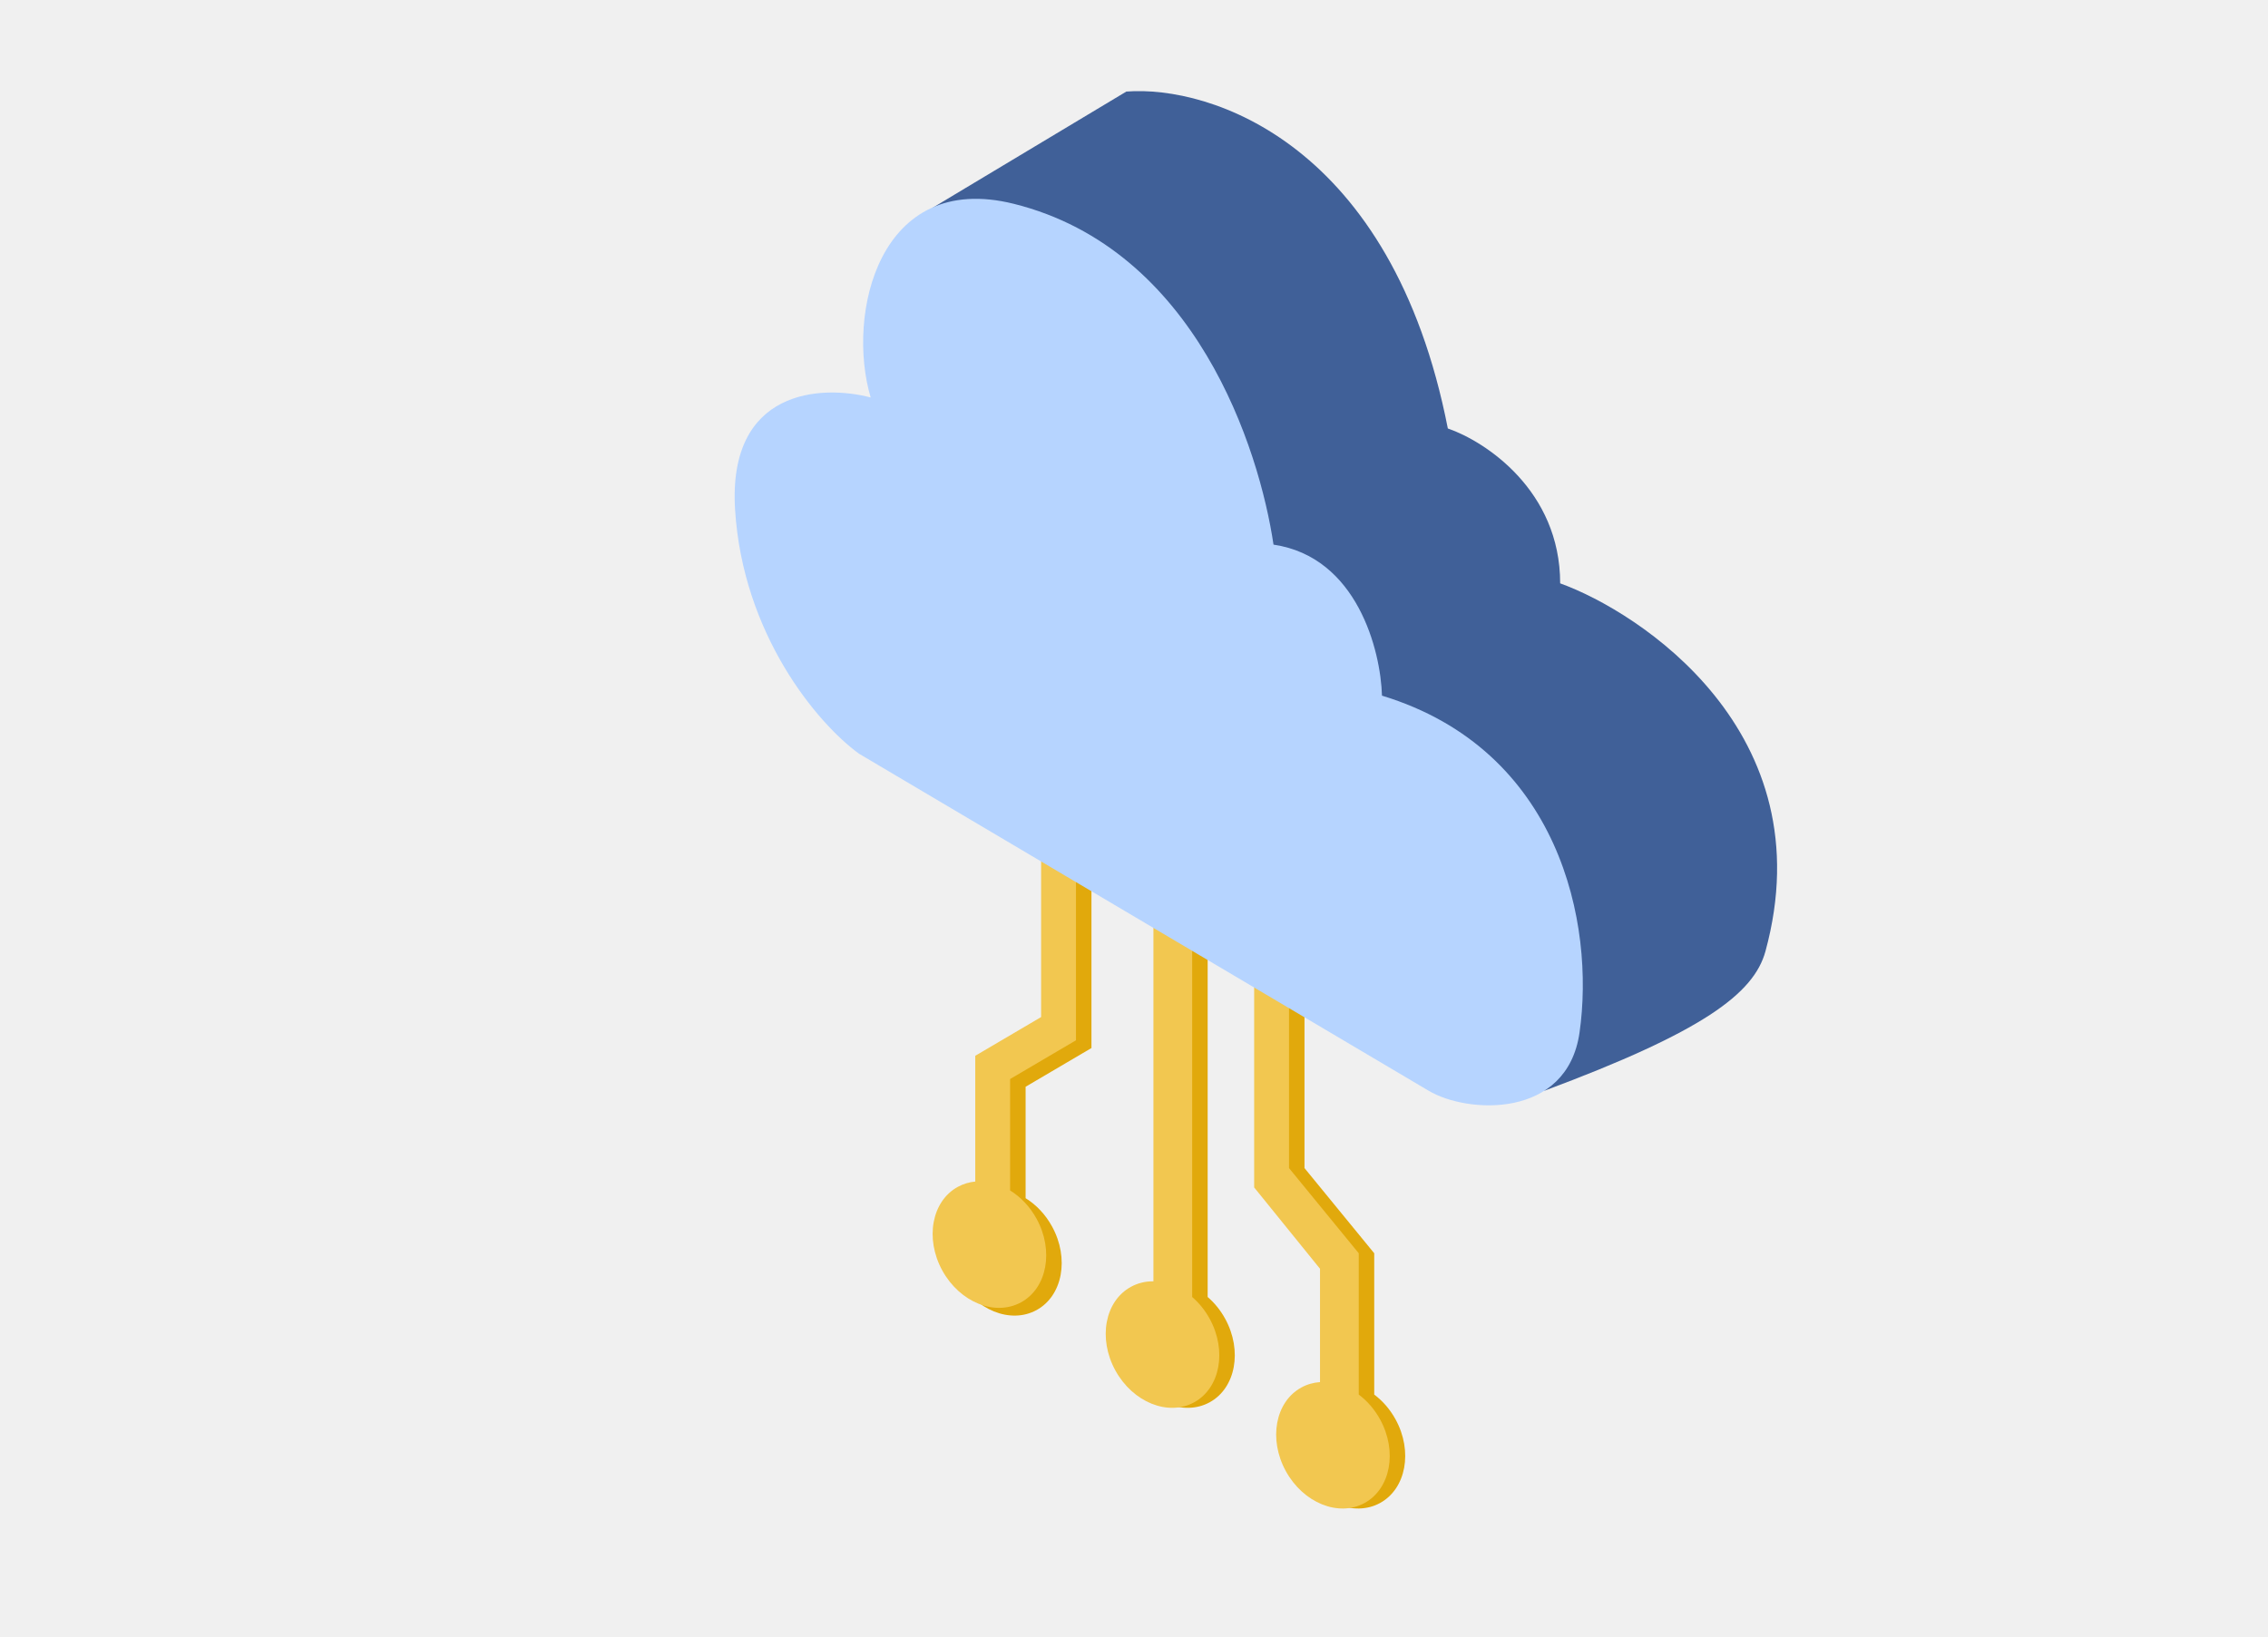
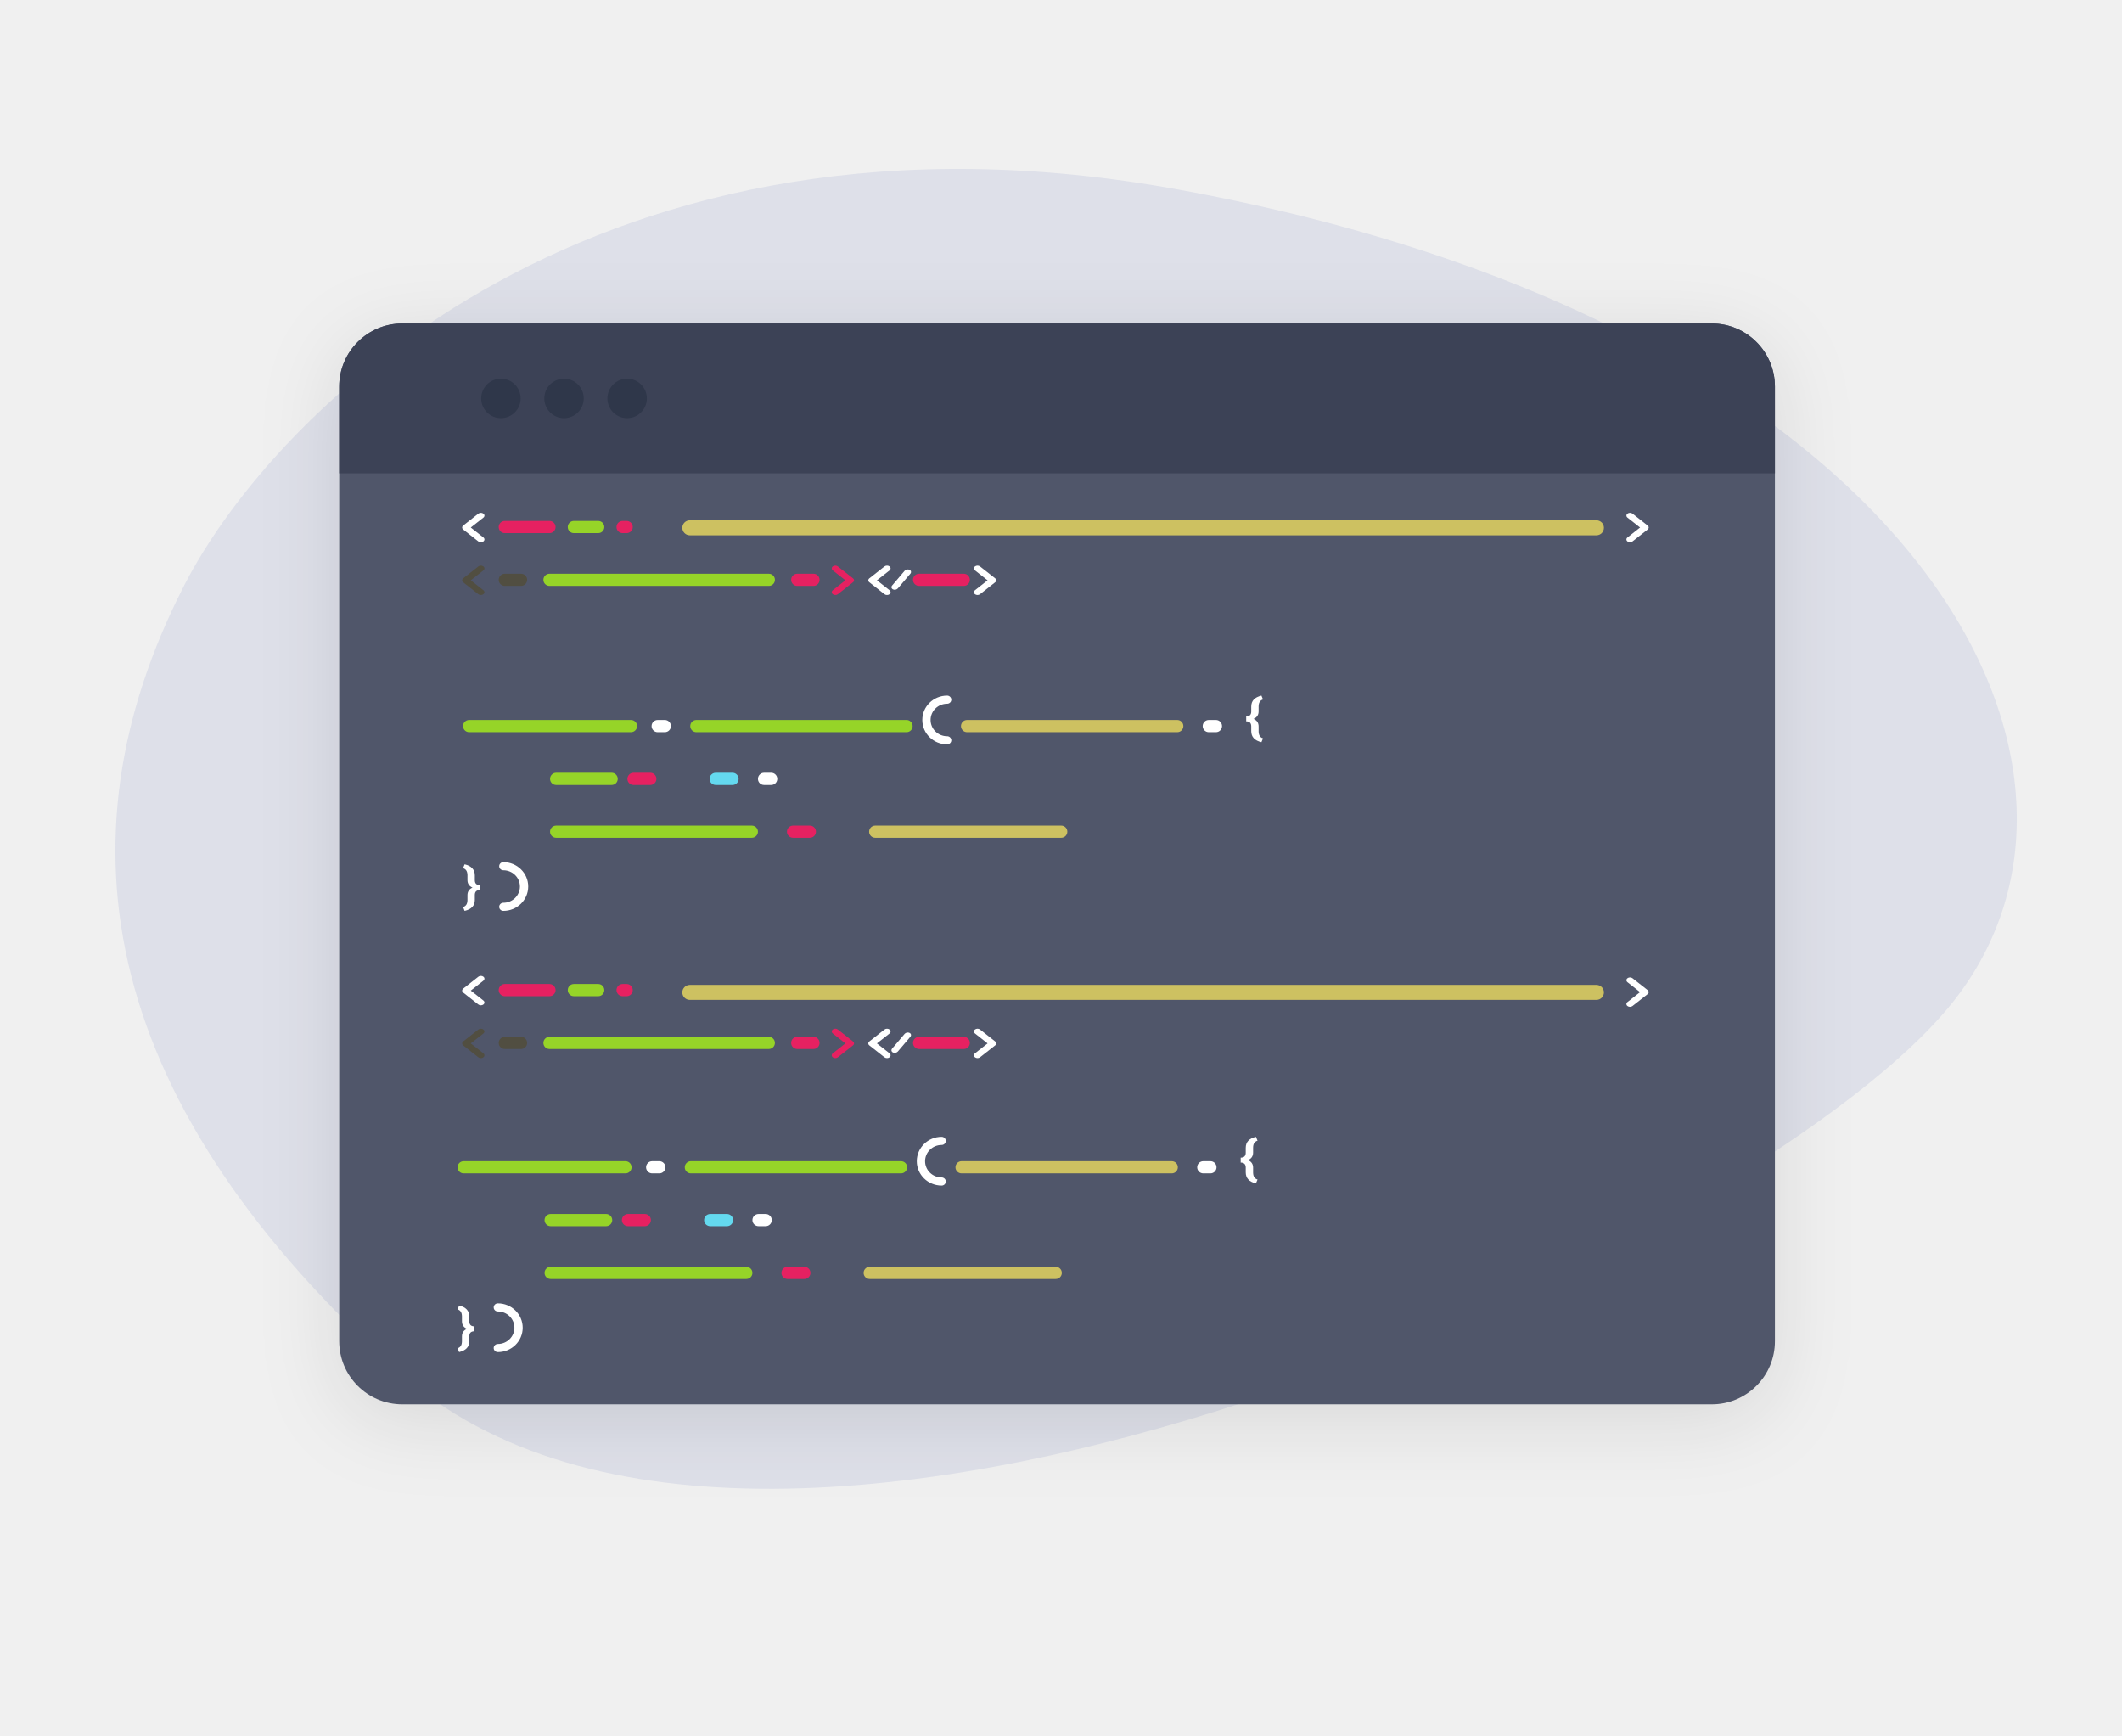
- <svg xmlns="http://www.w3.org/2000/svg" width="115" height="83" viewBox="0 0 115 83" fill="none">
-   <rect x="24.961" width="61.512" height="9.115" rx="4.557" fill="#F0F0F0" />
-   <rect x="94.496" width="11.589" height="9.115" rx="4.557" fill="#F0F0F0" />
-   <rect x="32.093" y="18.23" width="82.907" height="9.115" rx="4.557" fill="#F0F0F0" />
-   <path fill-rule="evenodd" clip-rule="evenodd" d="M52.497 18.229H84.789C82.272 18.229 80.232 16.189 80.232 13.672C80.232 11.155 82.272 9.115 84.789 9.115H52.497C55.014 9.115 57.054 11.155 57.054 13.672C57.054 16.189 55.014 18.229 52.497 18.229Z" fill="#F0F0F0" />
-   <rect x="98.062" y="45.573" width="98.062" height="9.115" rx="4.557" transform="rotate(-180 98.0622 45.5732)" fill="#F0F0F0" />
-   <rect x="96.279" y="63.803" width="89.147" height="9.115" rx="4.557" transform="rotate(-180 96.2792 63.8027)" fill="#F0F0F0" />
-   <rect x="95.387" y="82.032" width="52.597" height="9.115" rx="4.557" transform="rotate(-180 95.3873 82.0317)" fill="#F0F0F0" />
-   <path fill-rule="evenodd" clip-rule="evenodd" d="M53.489 68.36C53.489 70.875 51.452 72.914 48.938 72.918L94.396 72.918C94.397 72.918 94.399 72.918 94.4 72.918L81.224 72.918C78.707 72.918 76.667 70.877 76.667 68.36C76.667 65.845 78.705 63.805 81.22 63.803L36.65 63.803L36.644 63.803L48.931 63.803C51.448 63.803 53.489 65.843 53.489 68.36Z" fill="#F0F0F0" />
-   <path fill-rule="evenodd" clip-rule="evenodd" d="M86.472 27.345C86.439 27.344 86.405 27.344 86.372 27.344L28.626 27.344L28.622 27.344L37.341 27.344C39.858 27.344 41.898 29.384 41.898 31.901C41.898 34.418 39.858 36.459 37.341 36.459L86.372 36.459C86.405 36.459 86.439 36.458 86.472 36.457C84.001 36.404 82.014 34.385 82.014 31.901C82.014 29.418 84.001 27.398 86.472 27.345Z" fill="#F0F0F0" />
-   <path fill-rule="evenodd" clip-rule="evenodd" d="M79.441 45.573L0.1 45.573L0.096 45.573L21.295 45.573C23.812 45.573 25.853 47.614 25.853 50.131C25.853 52.648 23.812 54.688 21.295 54.688L79.441 54.688C76.924 54.688 74.884 52.648 74.884 50.131C74.884 47.614 76.924 45.573 79.441 45.573Z" fill="#F0F0F0" />
-   <path d="M57.111 4.644L47.291 10.536L47.094 25.856L78.323 55.318C86.337 52.332 88.929 50.408 89.519 48.247C92.552 37.125 83.103 31.029 79.109 29.588C79.109 24.874 75.312 22.387 73.413 21.732C70.585 7.276 61.367 4.317 57.111 4.644Z" fill="#406098" />
-   <path fill-rule="evenodd" clip-rule="evenodd" d="M53.576 43.533V51.979L50.237 53.943V60.322C49.929 60.351 49.63 60.439 49.351 60.592C48.031 61.315 47.678 63.212 48.564 64.83C49.45 66.447 51.239 67.171 52.559 66.448C53.88 65.725 54.232 63.827 53.346 62.21C53.006 61.589 52.533 61.1 52.004 60.773V55.121L55.343 53.157V44.908L53.576 43.533Z" fill="#E1A90C" />
-   <path fill-rule="evenodd" clip-rule="evenodd" d="M61.235 65.785C61.579 66.08 61.884 66.452 62.123 66.888C63.008 68.505 62.656 70.403 61.336 71.126C60.015 71.849 58.226 71.125 57.34 69.508C56.455 67.891 56.807 65.993 58.127 65.27C58.484 65.075 58.874 64.985 59.271 64.989V46.676L61.235 47.854V65.785Z" fill="#E1A90C" />
-   <path fill-rule="evenodd" clip-rule="evenodd" d="M66.145 50.604V59.246L69.681 63.567V70.734C70.104 71.051 70.48 71.477 70.764 71.995C71.65 73.612 71.297 75.509 69.977 76.233C68.656 76.956 66.867 76.231 65.981 74.614C65.096 72.997 65.448 71.1 66.769 70.376C67.066 70.213 67.387 70.124 67.716 70.101V64.353L64.378 60.228V49.229L66.145 50.604Z" fill="#E1A90C" />
-   <path fill-rule="evenodd" clip-rule="evenodd" d="M52.79 43.141V51.586L49.451 53.55V59.929C49.144 59.958 48.844 60.047 48.566 60.199C47.245 60.922 46.892 62.82 47.778 64.437C48.664 66.054 50.453 66.779 51.773 66.055C53.094 65.332 53.447 63.435 52.561 61.818C52.221 61.197 51.747 60.707 51.218 60.381V54.729L54.557 52.765V44.516L52.79 43.141Z" fill="#F2C750" />
-   <path fill-rule="evenodd" clip-rule="evenodd" d="M60.45 65.785C60.793 66.08 61.098 66.452 61.337 66.888C62.223 68.505 61.87 70.403 60.55 71.126C59.229 71.849 57.44 71.125 56.554 69.508C55.669 67.891 56.021 65.993 57.342 65.27C57.698 65.075 58.088 64.985 58.485 64.989V46.676L60.45 47.854V65.785Z" fill="#F2C750" />
-   <path fill-rule="evenodd" clip-rule="evenodd" d="M65.36 50.604V59.246L68.896 63.567V70.734C69.319 71.051 69.695 71.477 69.979 71.995C70.865 73.612 70.512 75.509 69.192 76.233C67.871 76.956 66.082 76.231 65.197 74.614C64.311 72.997 64.663 71.1 65.984 70.376C66.281 70.213 66.602 70.124 66.932 70.101V64.353L63.593 60.228V49.229L65.36 50.604Z" fill="#F2C750" />
-   <path d="M37.273 25.856C36.89 19.722 41.66 19.506 44.148 20.16C42.904 15.97 44.54 8.621 51.415 10.34C60.646 12.648 63.854 22.779 64.574 27.624C68.817 28.252 70.008 32.992 70.074 35.284C79.109 38.034 80.876 46.872 80.091 52.371C79.462 56.771 74.395 56.496 72.431 55.318L43.558 38.23C41.398 36.659 37.666 32.141 37.273 25.856Z" fill="#B6D4FF" />
+ <svg xmlns="http://www.w3.org/2000/svg" width="269" height="220" viewBox="0 0 269 220" fill="none">
+   <path d="M149.447 24.037C76.016 10.62 34.784 51.894 23.347 74.208C6.591 106.9 13.095 140.186 50.671 173.987C97.641 216.238 224.67 157.207 248.083 126.349C271.496 95.492 241.236 40.808 149.447 24.037Z" fill="#DEE0E9" />
+   <g filter="url(#filter0_d)">
+     <rect x="43" y="41" width="182" height="137" rx="8" fill="#50566A" />
+     <path fill-rule="evenodd" clip-rule="evenodd" d="M59.68 66.865L61.279 68.123C61.456 68.262 61.456 68.487 61.279 68.626C61.102 68.765 60.816 68.765 60.639 68.626L58.72 67.117C58.543 66.978 58.543 66.753 58.72 66.614C58.724 66.61 58.728 66.607 58.733 66.604L60.64 65.105C60.816 64.966 61.103 64.966 61.28 65.105C61.456 65.244 61.456 65.469 61.28 65.608L59.68 66.865Z" fill="white" />
+     <path fill-rule="evenodd" clip-rule="evenodd" d="M207.907 66.864L206.308 65.607C206.132 65.468 206.132 65.243 206.308 65.104C206.485 64.965 206.771 64.965 206.948 65.104L208.867 66.613C209.044 66.752 209.044 66.977 208.867 67.116C208.863 67.12 208.858 67.124 208.853 67.127L206.947 68.625C206.771 68.764 206.484 68.764 206.308 68.625C206.131 68.486 206.131 68.261 206.308 68.122L207.907 66.864Z" fill="white" />
+     <rect x="63.221" y="66.03" width="7.208" height="1.545" rx="0.772" fill="#E62161" />
+     <path fill-rule="evenodd" clip-rule="evenodd" d="M111.166 73.559L112.765 74.816C112.942 74.955 112.942 75.18 112.765 75.319C112.588 75.458 112.302 75.458 112.125 75.319L110.206 73.81C110.029 73.671 110.029 73.446 110.206 73.307C110.211 73.303 110.216 73.299 110.221 73.295L112.126 71.798C112.303 71.659 112.589 71.659 112.766 71.798C112.942 71.937 112.942 72.162 112.766 72.301L111.166 73.559Z" fill="white" />
+     <rect width="3.255" height="0.814" rx="0.407" transform="matrix(0.647527 -0.762043 0.893357 0.449347 112.83 74.5237)" fill="white" />
+     <path fill-rule="evenodd" clip-rule="evenodd" d="M125.194 73.558L123.595 72.301C123.418 72.162 123.418 71.937 123.595 71.798C123.772 71.659 124.058 71.659 124.235 71.798L126.154 73.307C126.331 73.445 126.331 73.671 126.154 73.81C126.149 73.814 126.144 73.818 126.139 73.821L124.234 75.319C124.058 75.457 123.771 75.457 123.594 75.319C123.418 75.18 123.418 74.954 123.594 74.816L125.194 73.558Z" fill="white" />
+     <rect x="115.738" y="72.724" width="7.208" height="1.545" rx="0.772" fill="#E62161" />
+     <path fill-rule="evenodd" clip-rule="evenodd" d="M59.679 73.559L61.278 74.816C61.455 74.955 61.455 75.18 61.278 75.319C61.102 75.458 60.815 75.458 60.639 75.319L58.719 73.81C58.542 73.671 58.542 73.446 58.719 73.307C58.724 73.303 58.73 73.299 58.735 73.295L60.639 71.798C60.816 71.659 61.102 71.659 61.279 71.798C61.456 71.937 61.456 72.162 61.279 72.301L59.679 73.559Z" fill="#514E41" />
+     <path fill-rule="evenodd" clip-rule="evenodd" d="M107.171 73.558L105.572 72.301C105.396 72.162 105.396 71.937 105.572 71.798C105.749 71.659 106.035 71.659 106.212 71.798L108.131 73.307C108.308 73.445 108.308 73.671 108.131 73.81C108.126 73.814 108.12 73.818 108.114 73.822L106.211 75.319C106.034 75.457 105.748 75.457 105.571 75.319C105.395 75.18 105.395 74.954 105.571 74.816L107.171 73.558Z" fill="#E62161" />
+     <rect x="63.221" y="72.724" width="3.604" height="1.545" rx="0.772" fill="#514E41" />
+     <rect x="100.291" y="72.724" width="3.604" height="1.545" rx="0.772" fill="#E62161" />
+     <rect x="68.885" y="72.724" width="29.348" height="1.545" rx="0.772" fill="#96D428" />
+     <rect x="71.974" y="66.03" width="4.634" height="1.545" rx="0.772" fill="#96D428" />
+     <rect x="86.495" y="65.95" width="116.83" height="1.9" rx="0.95" fill="#CDC161" />
+     <rect x="78.153" y="66.03" width="2.059" height="1.545" rx="0.772" fill="#E62161" />
+     <rect x="79.534" y="97.953" width="3.677" height="1.545" rx="0.772" fill="#E62161" />
+     <rect x="99.759" y="104.646" width="3.677" height="1.545" rx="0.772" fill="#E62161" />
+     <rect x="89.954" y="97.953" width="3.677" height="1.545" rx="0.772" fill="#64D9EF" />
+     <rect x="69.73" y="97.953" width="8.58" height="1.545" rx="0.772" fill="#96D428" />
+     <rect x="69.73" y="104.646" width="26.351" height="1.545" rx="0.772" fill="#96D428" />
+     <rect x="58.699" y="91.259" width="22.062" height="1.545" rx="0.772" fill="#96D428" />
+     <rect x="87.502" y="91.259" width="28.19" height="1.545" rx="0.772" fill="#96D428" />
+     <rect x="121.82" y="91.259" width="28.19" height="1.545" rx="0.772" fill="#CDC161" />
+     <rect x="110.176" y="104.646" width="25.126" height="1.545" rx="0.772" fill="#CDC161" />
+     <rect x="82.6" y="91.259" width="2.451" height="1.545" rx="0.772" fill="white" />
+     <rect x="152.462" y="91.259" width="2.451" height="1.545" rx="0.772" fill="white" />
+     <rect x="96.083" y="97.953" width="2.451" height="1.545" rx="0.772" fill="white" />
+     <path fill-rule="evenodd" clip-rule="evenodd" d="M120.069 89.2C118.909 89.2 117.968 90.122 117.968 91.259C117.968 92.397 118.909 93.319 120.069 93.319C120.359 93.319 120.595 93.549 120.595 93.834C120.595 94.118 120.359 94.349 120.069 94.349C118.329 94.349 116.918 92.965 116.918 91.259C116.918 89.553 118.329 88.17 120.069 88.17C120.359 88.17 120.595 88.401 120.595 88.685C120.595 88.969 120.359 89.2 120.069 89.2Z" fill="white" />
+     <path d="M159.909 94.074C159.047 93.871 158.616 93.403 158.616 92.671V92.071C158.616 91.646 158.403 91.434 157.977 91.434V90.81C158.394 90.81 158.607 90.61 158.616 90.209V89.57C158.616 89.198 158.724 88.897 158.94 88.668C159.155 88.439 159.478 88.273 159.909 88.17L160.11 88.656C159.928 88.712 159.791 88.811 159.697 88.951C159.604 89.09 159.555 89.283 159.55 89.531V90.164C159.55 90.619 159.336 90.938 158.907 91.121C159.336 91.305 159.55 91.626 159.55 92.083V92.722C159.562 93.193 159.749 93.481 160.11 93.585L159.909 94.074Z" fill="white" />
+     <path fill-rule="evenodd" clip-rule="evenodd" d="M63.808 114.428C64.969 114.428 65.909 113.506 65.909 112.369C65.909 111.231 64.969 110.309 63.808 110.309C63.518 110.309 63.283 110.079 63.283 109.794C63.283 109.51 63.518 109.279 63.808 109.279C65.549 109.279 66.96 110.663 66.96 112.369C66.96 114.075 65.549 115.458 63.808 115.458C63.518 115.458 63.283 115.227 63.283 114.943C63.283 114.659 63.518 114.428 63.808 114.428Z" fill="white" />
+     <path d="M58.9 109.554C59.761 109.757 60.192 110.225 60.192 110.957L60.192 111.557C60.192 111.981 60.405 112.194 60.831 112.194L60.831 112.818C60.415 112.818 60.202 113.018 60.192 113.418L60.192 114.058C60.192 114.43 60.085 114.731 59.869 114.96C59.654 115.189 59.331 115.355 58.9 115.458L58.699 114.972C58.881 114.916 59.018 114.817 59.112 114.677C59.205 114.538 59.254 114.345 59.259 114.097L59.259 113.464C59.259 113.009 59.473 112.69 59.901 112.507C59.473 112.322 59.259 112.002 59.259 111.545L59.259 110.905C59.247 110.435 59.06 110.147 58.699 110.043L58.9 109.554Z" fill="white" />
+     <rect x="78.836" y="153.877" width="3.677" height="1.545" rx="0.772" fill="#E62161" />
+     <rect x="99.06" y="160.57" width="3.677" height="1.545" rx="0.772" fill="#E62161" />
+     <rect x="89.256" y="153.877" width="3.677" height="1.545" rx="0.772" fill="#64D9EF" />
+     <rect x="69.031" y="153.877" width="8.58" height="1.545" rx="0.772" fill="#96D428" />
+     <rect x="69.031" y="160.57" width="26.351" height="1.545" rx="0.772" fill="#96D428" />
+     <rect x="58.001" y="147.183" width="22.062" height="1.545" rx="0.772" fill="#96D428" />
+     <rect x="86.804" y="147.183" width="28.19" height="1.545" rx="0.772" fill="#96D428" />
+     <rect x="121.122" y="147.183" width="28.19" height="1.545" rx="0.772" fill="#CDC161" />
+     <rect x="109.478" y="160.57" width="25.126" height="1.545" rx="0.772" fill="#CDC161" />
+     <rect x="81.901" y="147.183" width="2.451" height="1.545" rx="0.772" fill="white" />
+     <rect x="151.764" y="147.183" width="2.451" height="1.545" rx="0.772" fill="white" />
+     <rect x="95.384" y="153.877" width="2.451" height="1.545" rx="0.772" fill="white" />
+     <path fill-rule="evenodd" clip-rule="evenodd" d="M119.371 145.124C118.211 145.124 117.27 146.046 117.27 147.184C117.27 148.321 118.211 149.243 119.371 149.243C119.661 149.243 119.896 149.474 119.896 149.758C119.896 150.042 119.661 150.273 119.371 150.273C117.631 150.273 116.219 148.89 116.219 147.184C116.219 145.477 117.631 144.094 119.371 144.094C119.661 144.094 119.896 144.325 119.896 144.609C119.896 144.894 119.661 145.124 119.371 145.124Z" fill="white" />
+     <path d="M159.211 149.998C158.349 149.795 157.918 149.327 157.918 148.595V147.995C157.918 147.571 157.705 147.358 157.279 147.358V146.734C157.695 146.734 157.908 146.534 157.918 146.134V145.494C157.918 145.122 158.026 144.821 158.241 144.592C158.457 144.363 158.78 144.197 159.211 144.094L159.412 144.58C159.23 144.636 159.092 144.735 158.999 144.876C158.905 145.014 158.856 145.208 158.852 145.455V146.088C158.852 146.543 158.637 146.862 158.209 147.045C158.637 147.23 158.852 147.551 158.852 148.007V148.647C158.864 149.117 159.05 149.405 159.412 149.509L159.211 149.998Z" fill="white" />
+     <path fill-rule="evenodd" clip-rule="evenodd" d="M63.11 170.352C64.27 170.352 65.211 169.43 65.211 168.293C65.211 167.155 64.27 166.233 63.11 166.233C62.82 166.233 62.584 166.003 62.584 165.719C62.584 165.434 62.82 165.204 63.11 165.204C64.85 165.204 66.261 166.587 66.261 168.293C66.261 169.999 64.85 171.382 63.11 171.382C62.82 171.382 62.584 171.152 62.584 170.867C62.584 170.583 62.82 170.352 63.11 170.352Z" fill="white" />
+     <path d="M58.201 165.478C59.063 165.681 59.494 166.149 59.494 166.881L59.494 167.481C59.494 167.906 59.707 168.118 60.133 168.118L60.133 168.742C59.717 168.742 59.504 168.943 59.494 169.343L59.494 169.982C59.494 170.354 59.386 170.655 59.171 170.884C58.955 171.114 58.632 171.28 58.201 171.382L58 170.896C58.182 170.84 58.32 170.742 58.413 170.601C58.506 170.462 58.556 170.269 58.56 170.022L58.56 169.388C58.56 168.933 58.775 168.615 59.203 168.432C58.775 168.247 58.56 167.926 58.56 167.469L58.56 166.83C58.548 166.359 58.362 166.072 58 165.967L58.201 165.478Z" fill="white" />
+     <path fill-rule="evenodd" clip-rule="evenodd" d="M59.68 125.561L61.279 126.819C61.456 126.957 61.456 127.183 61.279 127.322C61.102 127.46 60.816 127.46 60.639 127.322L58.72 125.813C58.543 125.674 58.543 125.448 58.72 125.31C58.724 125.306 58.728 125.303 58.733 125.3L60.64 123.801C60.816 123.662 61.103 123.662 61.28 123.801C61.456 123.94 61.456 124.165 61.28 124.304L59.68 125.561Z" fill="white" />
+     <path fill-rule="evenodd" clip-rule="evenodd" d="M207.908 125.755L206.309 124.497C206.132 124.358 206.132 124.133 206.309 123.994C206.485 123.855 206.772 123.855 206.948 123.994L208.868 125.503C209.044 125.642 209.044 125.867 208.868 126.006C208.863 126.01 208.857 126.014 208.852 126.018L206.948 127.515C206.771 127.654 206.484 127.654 206.308 127.515C206.131 127.376 206.131 127.151 206.308 127.012L207.908 125.755Z" fill="white" />
+     <rect x="63.221" y="124.726" width="7.208" height="1.545" rx="0.772" fill="#E62161" />
+     <path fill-rule="evenodd" clip-rule="evenodd" d="M111.166 132.255L112.765 133.512C112.942 133.651 112.942 133.876 112.765 134.015C112.588 134.154 112.302 134.154 112.125 134.015L110.206 132.506C110.029 132.367 110.029 132.142 110.206 132.003C110.211 131.999 110.216 131.995 110.221 131.991L112.126 130.494C112.303 130.355 112.589 130.355 112.766 130.494C112.942 130.633 112.942 130.858 112.766 130.997L111.166 132.255Z" fill="white" />
+     <rect width="3.255" height="0.814" rx="0.407" transform="matrix(0.647527 -0.762043 0.893357 0.449347 112.83 133.22)" fill="white" />
+     <path fill-rule="evenodd" clip-rule="evenodd" d="M125.194 132.254L123.595 130.996C123.418 130.857 123.418 130.632 123.595 130.493C123.772 130.354 124.058 130.354 124.235 130.493L126.154 132.002C126.331 132.141 126.331 132.366 126.154 132.505C126.149 132.509 126.144 132.513 126.139 132.517L124.234 134.014C124.058 134.153 123.771 134.153 123.594 134.014C123.418 133.875 123.418 133.65 123.594 133.511L125.194 132.254Z" fill="white" />
+     <rect x="115.738" y="131.419" width="7.208" height="1.545" rx="0.772" fill="#E62161" />
+     <path fill-rule="evenodd" clip-rule="evenodd" d="M59.679 132.255L61.278 133.512C61.455 133.651 61.455 133.876 61.278 134.015C61.102 134.154 60.815 134.154 60.639 134.015L58.719 132.506C58.542 132.367 58.542 132.142 58.719 132.003C58.724 131.999 58.73 131.995 58.735 131.991L60.639 130.494C60.816 130.355 61.102 130.355 61.279 130.494C61.456 130.633 61.456 130.858 61.279 130.997L59.679 132.255Z" fill="#514E41" />
+     <path fill-rule="evenodd" clip-rule="evenodd" d="M107.171 132.254L105.572 130.996C105.396 130.857 105.396 130.632 105.572 130.493C105.749 130.354 106.035 130.354 106.212 130.493L108.131 132.002C108.308 132.141 108.308 132.366 108.131 132.505C108.126 132.51 108.12 132.514 108.114 132.518L106.211 134.014C106.034 134.153 105.748 134.153 105.571 134.014C105.395 133.875 105.395 133.65 105.571 133.511L107.171 132.254Z" fill="#E62161" />
+     <rect x="63.221" y="131.419" width="3.604" height="1.545" rx="0.772" fill="#514E41" />
+     <rect x="100.291" y="131.419" width="3.604" height="1.545" rx="0.772" fill="#E62161" />
+     <rect x="68.885" y="131.419" width="29.348" height="1.545" rx="0.772" fill="#96D428" />
+     <rect x="71.974" y="124.726" width="4.634" height="1.545" rx="0.772" fill="#96D428" />
+     <rect x="86.495" y="124.84" width="116.83" height="1.9" rx="0.95" fill="#CDC161" />
+     <rect x="78.153" y="124.726" width="2.059" height="1.545" rx="0.772" fill="#E62161" />
+     <path fill-rule="evenodd" clip-rule="evenodd" d="M51 41C46.582 41 43 44.582 43 49V60H225V49C225 44.582 221.418 41 217 41H51Z" fill="#3C4256" />
+     <circle cx="63.5" cy="50.5" r="2.5" fill="#2F374A" />
+     <circle cx="71.5" cy="50.5" r="2.5" fill="#2F374A" />
+     <circle cx="79.5" cy="50.5" r="2.5" fill="#2F374A" />
+   </g>
+   <defs>
+     <filter id="filter0_d" x="33" y="33" width="202" height="157" filterUnits="userSpaceOnUse" color-interpolation-filters="sRGB">
+       <feFlood flood-opacity="0" result="BackgroundImageFix" />
+       <feColorMatrix in="SourceAlpha" type="matrix" values="0 0 0 0 0 0 0 0 0 0 0 0 0 0 0 0 0 0 127 0" />
+       <feOffset dy="2" />
+       <feGaussianBlur stdDeviation="5" />
+       <feColorMatrix type="matrix" values="0 0 0 0 0 0 0 0 0 0 0 0 0 0 0 0 0 0 0.1 0" />
+       <feBlend mode="normal" in2="BackgroundImageFix" result="effect1_dropShadow" />
+       <feBlend mode="normal" in="SourceGraphic" in2="effect1_dropShadow" result="shape" />
+     </filter>
+   </defs>
</svg>
